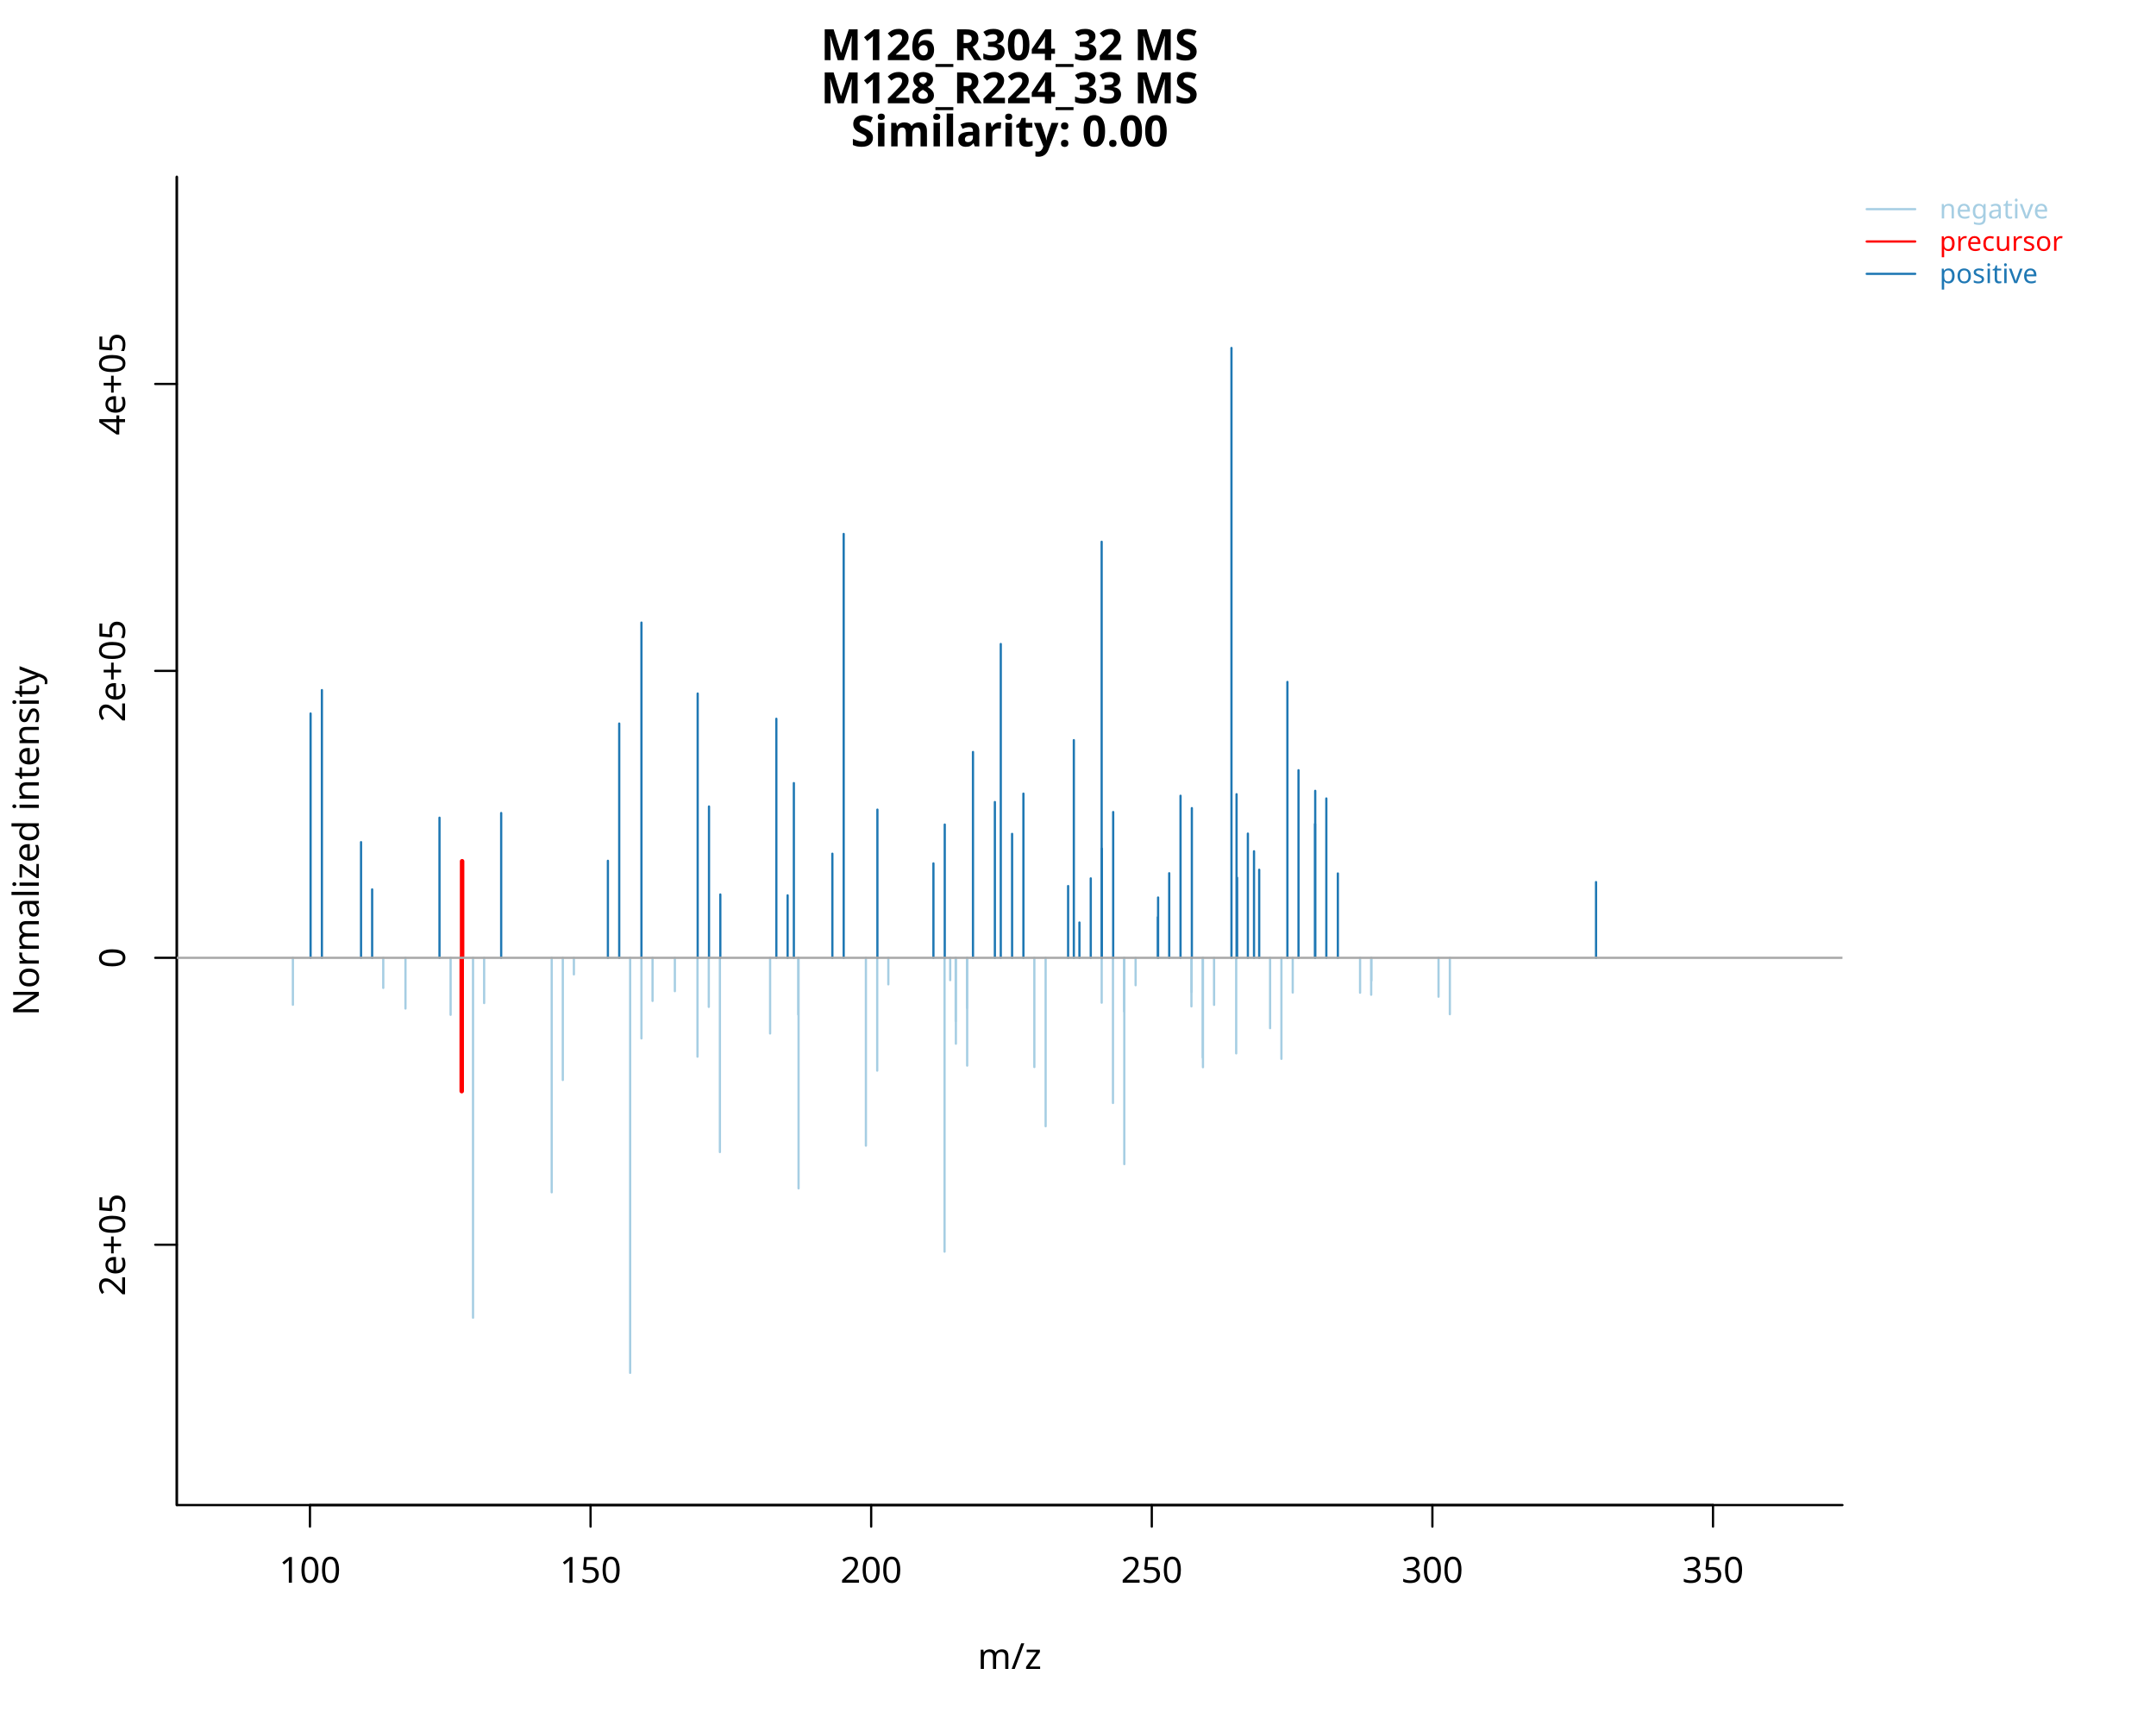
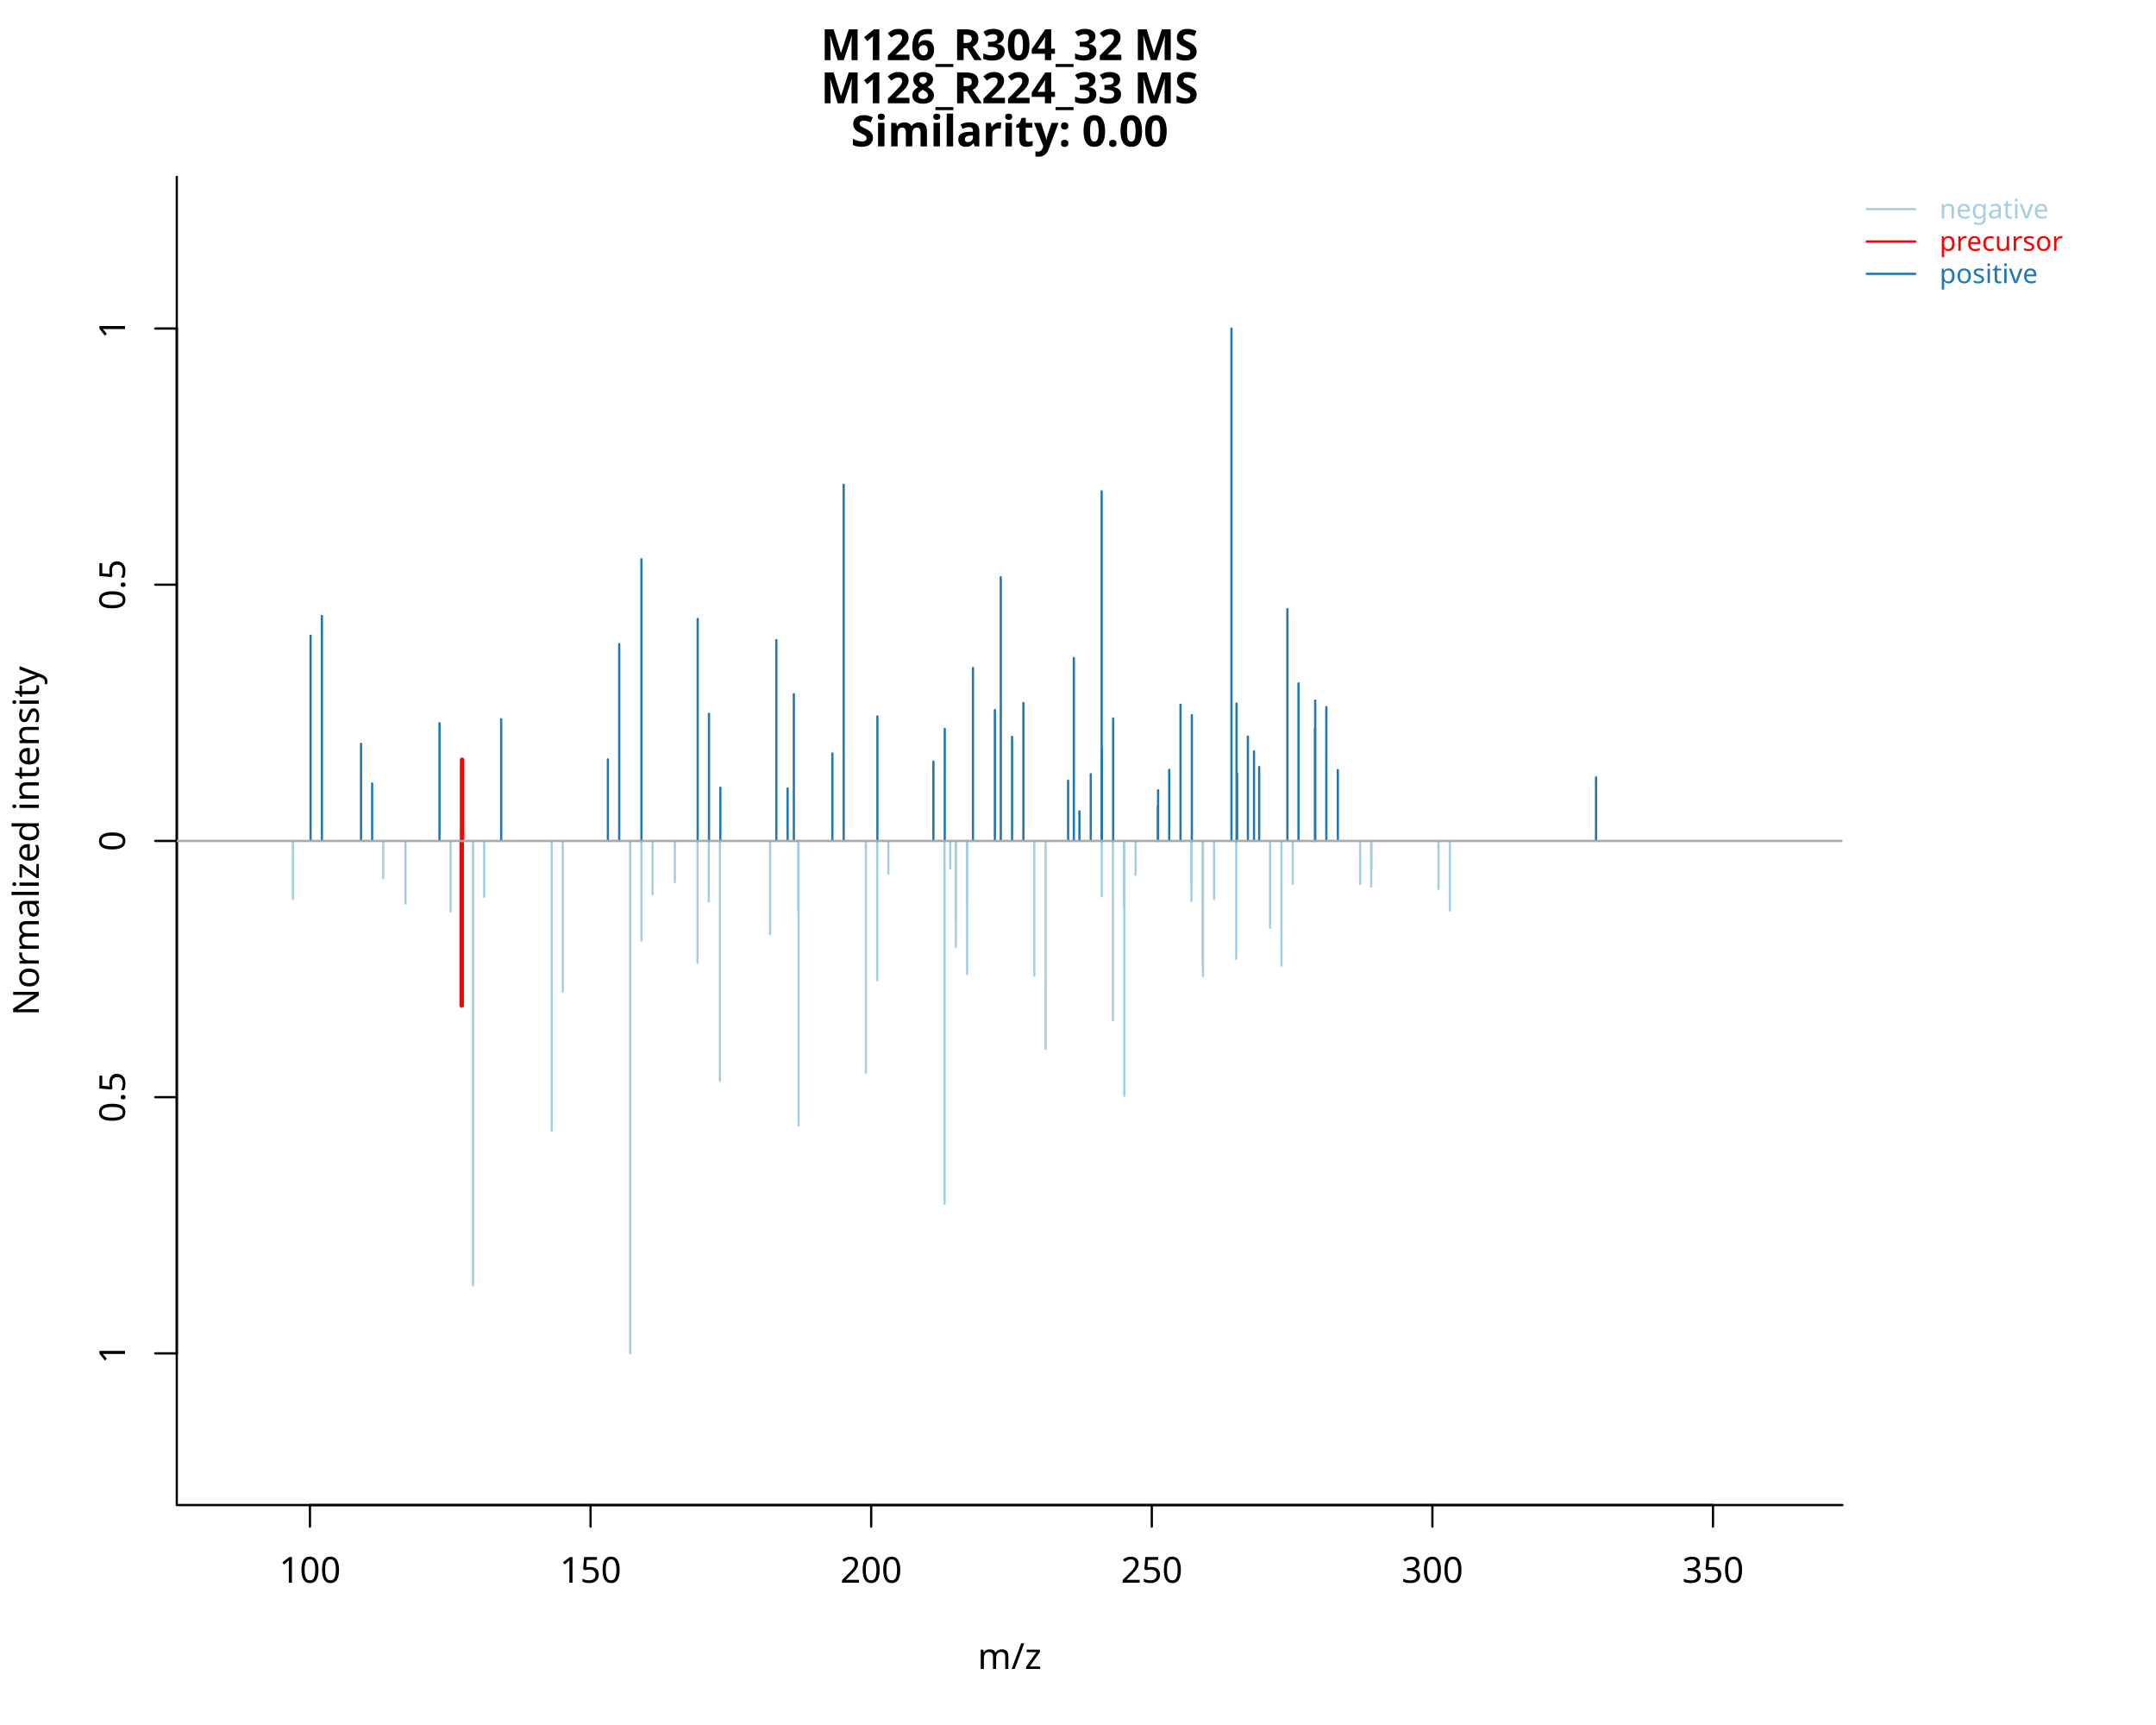
<svg xmlns="http://www.w3.org/2000/svg" class="svglite" data-engine-version="2.0" width="720.00pt" height="576.00pt" viewBox="0 0 720.00 576.00">
  <defs>
    <style type="text/css">
    .svglite line, .svglite polyline, .svglite polygon, .svglite path, .svglite rect, .svglite circle {
      fill: none;
      stroke: #000000;
      stroke-linecap: round;
      stroke-linejoin: round;
      stroke-miterlimit: 10.00;
    }
  </style>
  </defs>
  <rect width="100%" height="100%" style="stroke: none; fill: #FFFFFF;" />
  <defs>
    <clipPath id="cpMC4wMHw3MjAuMDB8MC4wMHw1NzYuMDA=">
      <rect x="0.00" y="0.00" width="720.00" height="576.00" />
    </clipPath>
  </defs>
  <g clip-path="url(#cpMC4wMHw3MjAuMDB8MC4wMHw1NzYuMDA=)">
    <line x1="103.51" y1="502.56" x2="572.06" y2="502.56" style="stroke-width: 0.75;" />
    <line x1="103.51" y1="502.56" x2="103.51" y2="509.76" style="stroke-width: 0.75;" />
    <line x1="197.22" y1="502.56" x2="197.22" y2="509.76" style="stroke-width: 0.75;" />
    <line x1="290.93" y1="502.56" x2="290.93" y2="509.76" style="stroke-width: 0.75;" />
    <line x1="384.64" y1="502.56" x2="384.64" y2="509.76" style="stroke-width: 0.75;" />
    <line x1="478.35" y1="502.56" x2="478.35" y2="509.76" style="stroke-width: 0.75;" />
    <line x1="572.06" y1="502.56" x2="572.06" y2="509.76" style="stroke-width: 0.75;" />
    <text x="103.51" y="528.48" text-anchor="middle" style="font-size: 12.00px; font-family: sans;" textLength="20.02px" lengthAdjust="spacingAndGlyphs">100</text>
    <text x="197.22" y="528.48" text-anchor="middle" style="font-size: 12.00px; font-family: sans;" textLength="20.02px" lengthAdjust="spacingAndGlyphs">150</text>
    <text x="290.93" y="528.48" text-anchor="middle" style="font-size: 12.00px; font-family: sans;" textLength="20.02px" lengthAdjust="spacingAndGlyphs">200</text>
    <text x="384.64" y="528.48" text-anchor="middle" style="font-size: 12.00px; font-family: sans;" textLength="20.02px" lengthAdjust="spacingAndGlyphs">250</text>
    <text x="478.35" y="528.48" text-anchor="middle" style="font-size: 12.00px; font-family: sans;" textLength="20.02px" lengthAdjust="spacingAndGlyphs">300</text>
    <text x="572.06" y="528.48" text-anchor="middle" style="font-size: 12.00px; font-family: sans;" textLength="20.02px" lengthAdjust="spacingAndGlyphs">350</text>
    <polyline points="59.04,59.04 59.04,502.56 615.29,502.56 " style="stroke-width: 0.75;" />
  </g>
  <defs>
    <clipPath id="cpMC4wMHw2NDUuNTN8MC4wMHw1NzYuMDA=">
      <rect x="0.00" y="0.00" width="645.53" height="576.00" />
    </clipPath>
  </defs>
  <g clip-path="url(#cpMC4wMHw2NDUuNTN8MC4wMHw1NzYuMDA=)">
    <text x="337.16" y="20.08" text-anchor="middle" style="font-size: 14.40px; font-weight: bold; font-family: sans;" textLength="128.11px" lengthAdjust="spacingAndGlyphs">M126_R304_32 MS</text>
    <text x="337.16" y="34.48" text-anchor="middle" style="font-size: 14.40px; font-weight: bold; font-family: sans;" textLength="128.11px" lengthAdjust="spacingAndGlyphs">M128_R224_33 MS</text>
    <text x="337.16" y="48.88" text-anchor="middle" style="font-size: 14.40px; font-weight: bold; font-family: sans;" textLength="94.44px" lengthAdjust="spacingAndGlyphs">Similarity: 0.00</text>
    <text x="337.16" y="557.28" text-anchor="middle" style="font-size: 12.00px; font-family: sans;" textLength="19.34px" lengthAdjust="spacingAndGlyphs">m/z</text>
    <text transform="translate(12.96,280.80) rotate(-90)" text-anchor="middle" style="font-size: 12.00px; font-family: sans;" textLength="108.06px" lengthAdjust="spacingAndGlyphs">Normalized intensity</text>
  </g>
  <defs>
    <clipPath id="cpNTkuMDR8NjE1LjI5fDU5LjA0fDUwMi41Ng==">
      <rect x="59.04" y="59.04" width="556.25" height="443.52" />
    </clipPath>
  </defs>
  <g clip-path="url(#cpNTkuMDR8NjE1LjI5fDU5LjA0fDUwMi41Ng==)">
-     <line x1="210.44" y1="319.83" x2="210.44" y2="458.42" style="stroke-width: 0.75; stroke: #A6CEE3;" />
-     <line x1="157.97" y1="319.83" x2="157.97" y2="439.99" style="stroke-width: 0.75; stroke: #A6CEE3;" />
-     <line x1="315.44" y1="319.83" x2="315.44" y2="417.94" style="stroke-width: 0.75; stroke: #A6CEE3;" />
-     <line x1="184.24" y1="319.83" x2="184.24" y2="398.13" style="stroke-width: 0.75; stroke: #A6CEE3;" />
-     <line x1="266.68" y1="319.83" x2="266.68" y2="396.81" style="stroke-width: 0.75; stroke: #A6CEE3;" />
-     <line x1="375.46" y1="319.83" x2="375.46" y2="388.72" style="stroke-width: 0.75; stroke: #A6CEE3;" />
-     <line x1="240.41" y1="319.83" x2="240.41" y2="384.69" style="stroke-width: 0.75; stroke: #A6CEE3;" />
-     <line x1="289.17" y1="319.83" x2="289.17" y2="382.55" style="stroke-width: 0.75; stroke: #A6CEE3;" />
-     <line x1="349.19" y1="319.83" x2="349.19" y2="376.07" style="stroke-width: 0.75; stroke: #A6CEE3;" />
-     <line x1="371.68" y1="319.83" x2="371.68" y2="368.30" style="stroke-width: 0.75; stroke: #A6CEE3;" />
-     <line x1="154.19" y1="319.83" x2="154.19" y2="364.35" style="stroke-width: 1.50; stroke: #FF0000;" />
-     <line x1="187.95" y1="319.83" x2="187.95" y2="360.62" style="stroke-width: 0.75; stroke: #A6CEE3;" />
-     <line x1="292.95" y1="319.83" x2="292.95" y2="357.50" style="stroke-width: 0.75; stroke: #A6CEE3;" />
-     <line x1="401.73" y1="319.83" x2="401.73" y2="356.35" style="stroke-width: 0.75; stroke: #A6CEE3;" />
-     <line x1="345.42" y1="319.83" x2="345.42" y2="356.29" style="stroke-width: 0.75; stroke: #A6CEE3;" />
-     <line x1="322.99" y1="319.83" x2="322.99" y2="355.82" style="stroke-width: 0.75; stroke: #A6CEE3;" />
-     <line x1="427.93" y1="319.83" x2="427.93" y2="353.56" style="stroke-width: 0.75; stroke: #A6CEE3;" />
-     <line x1="401.66" y1="319.83" x2="401.66" y2="353.12" style="stroke-width: 0.75; stroke: #A6CEE3;" />
-     <line x1="232.93" y1="319.83" x2="232.93" y2="352.83" style="stroke-width: 0.75; stroke: #A6CEE3;" />
-     <line x1="412.83" y1="319.83" x2="412.83" y2="351.73" style="stroke-width: 0.75; stroke: #A6CEE3;" />
-     <line x1="319.22" y1="319.83" x2="319.22" y2="348.50" style="stroke-width: 0.75; stroke: #A6CEE3;" />
-     <line x1="214.21" y1="319.83" x2="214.21" y2="346.74" style="stroke-width: 0.75; stroke: #A6CEE3;" />
-     <line x1="257.18" y1="319.83" x2="257.18" y2="345.09" style="stroke-width: 0.75; stroke: #A6CEE3;" />
-     <line x1="424.15" y1="319.83" x2="424.15" y2="343.32" style="stroke-width: 0.75; stroke: #A6CEE3;" />
-     <line x1="319.15" y1="319.83" x2="319.15" y2="340.99" style="stroke-width: 0.75; stroke: #A6CEE3;" />
-     <line x1="150.48" y1="319.83" x2="150.48" y2="338.85" style="stroke-width: 0.75; stroke: #A6CEE3;" />
-     <line x1="266.58" y1="319.83" x2="266.58" y2="338.74" style="stroke-width: 0.75; stroke: #A6CEE3;" />
-     <line x1="484.18" y1="319.83" x2="484.18" y2="338.66" style="stroke-width: 0.75; stroke: #A6CEE3;" />
-     <line x1="375.39" y1="319.83" x2="375.39" y2="337.70" style="stroke-width: 0.75; stroke: #A6CEE3;" />
-     <line x1="135.41" y1="319.83" x2="135.41" y2="336.76" style="stroke-width: 0.75; stroke: #A6CEE3;" />
-     <line x1="322.93" y1="319.83" x2="322.93" y2="336.56" style="stroke-width: 0.75; stroke: #A6CEE3;" />
-     <line x1="236.70" y1="319.83" x2="236.70" y2="336.21" style="stroke-width: 0.75; stroke: #A6CEE3;" />
-     <line x1="397.88" y1="319.83" x2="397.88" y2="336.04" style="stroke-width: 0.75; stroke: #A6CEE3;" />
-     <line x1="405.44" y1="319.83" x2="405.44" y2="335.54" style="stroke-width: 0.75; stroke: #A6CEE3;" />
-     <line x1="97.81" y1="319.83" x2="97.81" y2="335.50" style="stroke-width: 0.75; stroke: #A6CEE3;" />
-     <line x1="161.68" y1="319.83" x2="161.68" y2="334.93" style="stroke-width: 0.75; stroke: #A6CEE3;" />
-     <line x1="367.91" y1="319.83" x2="367.91" y2="334.81" style="stroke-width: 0.75; stroke: #A6CEE3;" />
-     <line x1="217.92" y1="319.83" x2="217.92" y2="334.22" style="stroke-width: 0.75; stroke: #A6CEE3;" />
-     <line x1="480.40" y1="319.83" x2="480.40" y2="332.81" style="stroke-width: 0.75; stroke: #A6CEE3;" />
-     <line x1="457.91" y1="319.83" x2="457.91" y2="332.16" style="stroke-width: 0.75; stroke: #A6CEE3;" />
-     <line x1="454.20" y1="319.83" x2="454.20" y2="331.48" style="stroke-width: 0.75; stroke: #A6CEE3;" />
-     <line x1="431.71" y1="319.83" x2="431.71" y2="331.42" style="stroke-width: 0.75; stroke: #A6CEE3;" />
-     <line x1="397.95" y1="319.83" x2="397.95" y2="331.24" style="stroke-width: 0.75; stroke: #A6CEE3;" />
-     <line x1="225.37" y1="319.83" x2="225.37" y2="330.96" style="stroke-width: 0.75; stroke: #A6CEE3;" />
-     <line x1="127.99" y1="319.83" x2="127.99" y2="329.87" style="stroke-width: 0.75; stroke: #A6CEE3;" />
-     <line x1="379.24" y1="319.83" x2="379.24" y2="328.98" style="stroke-width: 0.75; stroke: #A6CEE3;" />
-     <line x1="296.66" y1="319.83" x2="296.66" y2="328.69" style="stroke-width: 0.75; stroke: #A6CEE3;" />
-     <line x1="457.98" y1="319.83" x2="457.98" y2="327.42" style="stroke-width: 0.75; stroke: #A6CEE3;" />
-     <line x1="317.32" y1="319.83" x2="317.32" y2="327.28" style="stroke-width: 0.75; stroke: #A6CEE3;" />
-     <line x1="191.65" y1="319.83" x2="191.65" y2="325.36" style="stroke-width: 0.75; stroke: #A6CEE3;" />
-     <line x1="360.48" y1="319.83" x2="360.48" y2="308.04" style="stroke-width: 0.75; stroke: #1F78B4;" />
-     <line x1="386.68" y1="319.83" x2="386.68" y2="306.28" style="stroke-width: 0.75; stroke: #1F78B4;" />
-     <line x1="386.75" y1="319.83" x2="386.75" y2="299.69" style="stroke-width: 0.75; stroke: #1F78B4;" />
-     <line x1="263.03" y1="319.83" x2="263.03" y2="298.97" style="stroke-width: 0.75; stroke: #1F78B4;" />
-     <line x1="240.55" y1="319.83" x2="240.55" y2="298.68" style="stroke-width: 0.75; stroke: #1F78B4;" />
-     <line x1="124.28" y1="319.83" x2="124.28" y2="296.99" style="stroke-width: 0.75; stroke: #1F78B4;" />
-     <line x1="356.70" y1="319.83" x2="356.70" y2="295.86" style="stroke-width: 0.75; stroke: #1F78B4;" />
-     <line x1="533.00" y1="319.83" x2="533.00" y2="294.54" style="stroke-width: 0.75; stroke: #1F78B4;" />
-     <line x1="364.26" y1="319.83" x2="364.26" y2="293.30" style="stroke-width: 0.75; stroke: #1F78B4;" />
-     <line x1="413.13" y1="319.83" x2="413.13" y2="293.10" style="stroke-width: 0.75; stroke: #1F78B4;" />
-     <line x1="446.78" y1="319.83" x2="446.78" y2="291.66" style="stroke-width: 0.75; stroke: #1F78B4;" />
-     <line x1="390.46" y1="319.83" x2="390.46" y2="291.58" style="stroke-width: 0.75; stroke: #1F78B4;" />
-     <line x1="420.51" y1="319.83" x2="420.51" y2="290.42" style="stroke-width: 0.75; stroke: #1F78B4;" />
-     <line x1="311.72" y1="319.83" x2="311.72" y2="288.30" style="stroke-width: 0.75; stroke: #1F78B4;" />
-     <line x1="154.32" y1="319.83" x2="154.32" y2="287.58" style="stroke-width: 1.50; stroke: #FF0000;" />
-     <line x1="203.01" y1="319.83" x2="203.01" y2="287.43" style="stroke-width: 0.75; stroke: #1F78B4;" />
-     <line x1="277.97" y1="319.83" x2="277.97" y2="285.06" style="stroke-width: 0.75; stroke: #1F78B4;" />
-     <line x1="418.78" y1="319.83" x2="418.78" y2="284.25" style="stroke-width: 0.75; stroke: #1F78B4;" />
-     <line x1="367.97" y1="319.83" x2="367.97" y2="283.39" style="stroke-width: 0.75; stroke: #1F78B4;" />
-     <line x1="120.57" y1="319.83" x2="120.57" y2="281.20" style="stroke-width: 0.75; stroke: #1F78B4;" />
-     <line x1="337.99" y1="319.83" x2="337.99" y2="278.44" style="stroke-width: 0.75; stroke: #1F78B4;" />
-     <line x1="416.73" y1="319.83" x2="416.73" y2="278.35" style="stroke-width: 0.75; stroke: #1F78B4;" />
-     <line x1="315.50" y1="319.83" x2="315.50" y2="275.33" style="stroke-width: 0.75; stroke: #1F78B4;" />
-     <line x1="439.16" y1="319.83" x2="439.16" y2="275.15" style="stroke-width: 0.75; stroke: #1F78B4;" />
-     <line x1="146.77" y1="319.83" x2="146.77" y2="273.04" style="stroke-width: 0.75; stroke: #1F78B4;" />
-     <line x1="167.37" y1="319.83" x2="167.37" y2="271.48" style="stroke-width: 0.75; stroke: #1F78B4;" />
-     <line x1="371.75" y1="319.83" x2="371.75" y2="271.15" style="stroke-width: 0.75; stroke: #1F78B4;" />
-     <line x1="293.01" y1="319.83" x2="293.01" y2="270.34" style="stroke-width: 0.75; stroke: #1F78B4;" />
-     <line x1="398.02" y1="319.83" x2="398.02" y2="269.84" style="stroke-width: 0.75; stroke: #1F78B4;" />
-     <line x1="236.77" y1="319.83" x2="236.77" y2="269.30" style="stroke-width: 0.75; stroke: #1F78B4;" />
-     <line x1="332.24" y1="319.83" x2="332.24" y2="267.81" style="stroke-width: 0.75; stroke: #1F78B4;" />
-     <line x1="442.93" y1="319.83" x2="442.93" y2="266.62" style="stroke-width: 0.75; stroke: #1F78B4;" />
-     <line x1="394.24" y1="319.83" x2="394.24" y2="265.71" style="stroke-width: 0.75; stroke: #1F78B4;" />
-     <line x1="412.95" y1="319.83" x2="412.95" y2="265.20" style="stroke-width: 0.75; stroke: #1F78B4;" />
-     <line x1="341.77" y1="319.83" x2="341.77" y2="265.00" style="stroke-width: 0.75; stroke: #1F78B4;" />
-     <line x1="439.22" y1="319.83" x2="439.22" y2="264.07" style="stroke-width: 0.75; stroke: #1F78B4;" />
-     <line x1="265.11" y1="319.83" x2="265.11" y2="261.49" style="stroke-width: 0.75; stroke: #1F78B4;" />
-     <line x1="433.64" y1="319.83" x2="433.64" y2="257.19" style="stroke-width: 0.75; stroke: #1F78B4;" />
-     <line x1="324.93" y1="319.83" x2="324.93" y2="251.10" style="stroke-width: 0.75; stroke: #1F78B4;" />
-     <line x1="358.61" y1="319.83" x2="358.61" y2="247.14" style="stroke-width: 0.75; stroke: #1F78B4;" />
-     <line x1="206.79" y1="319.83" x2="206.79" y2="241.60" style="stroke-width: 0.75; stroke: #1F78B4;" />
-     <line x1="259.26" y1="319.83" x2="259.26" y2="240.01" style="stroke-width: 0.75; stroke: #1F78B4;" />
-     <line x1="103.72" y1="319.83" x2="103.72" y2="238.25" style="stroke-width: 0.75; stroke: #1F78B4;" />
-     <line x1="232.99" y1="319.83" x2="232.99" y2="231.58" style="stroke-width: 0.75; stroke: #1F78B4;" />
-     <line x1="107.50" y1="319.83" x2="107.50" y2="230.43" style="stroke-width: 0.75; stroke: #1F78B4;" />
-     <line x1="429.93" y1="319.83" x2="429.93" y2="227.71" style="stroke-width: 0.75; stroke: #1F78B4;" />
-     <line x1="334.21" y1="319.83" x2="334.21" y2="215.04" style="stroke-width: 0.75; stroke: #1F78B4;" />
-     <line x1="214.21" y1="319.83" x2="214.21" y2="207.89" style="stroke-width: 0.75; stroke: #1F78B4;" />
-     <line x1="367.90" y1="319.83" x2="367.90" y2="180.90" style="stroke-width: 0.75; stroke: #1F78B4;" />
-     <line x1="281.75" y1="319.83" x2="281.75" y2="178.29" style="stroke-width: 0.75; stroke: #1F78B4;" />
-     <line x1="411.25" y1="319.83" x2="411.25" y2="116.19" style="stroke-width: 0.75; stroke: #1F78B4;" />
+     <line x1="210.44" y1="280.80" x2="210.44" y2="451.91" style="stroke-width: 0.75; stroke: #A6CEE3;" />
+     <line x1="157.97" y1="280.80" x2="157.97" y2="429.16" style="stroke-width: 0.75; stroke: #A6CEE3;" />
+     <line x1="315.44" y1="280.80" x2="315.44" y2="401.94" style="stroke-width: 0.75; stroke: #A6CEE3;" />
+     <line x1="184.24" y1="280.80" x2="184.24" y2="377.47" style="stroke-width: 0.75; stroke: #A6CEE3;" />
+     <line x1="266.68" y1="280.80" x2="266.68" y2="375.85" style="stroke-width: 0.75; stroke: #A6CEE3;" />
+     <line x1="375.46" y1="280.80" x2="375.46" y2="365.86" style="stroke-width: 0.75; stroke: #A6CEE3;" />
+     <line x1="240.41" y1="280.80" x2="240.41" y2="360.89" style="stroke-width: 0.75; stroke: #A6CEE3;" />
+     <line x1="289.17" y1="280.80" x2="289.17" y2="358.24" style="stroke-width: 0.75; stroke: #A6CEE3;" />
+     <line x1="349.19" y1="280.80" x2="349.19" y2="350.24" style="stroke-width: 0.75; stroke: #A6CEE3;" />
+     <line x1="371.68" y1="280.80" x2="371.68" y2="340.65" style="stroke-width: 0.75; stroke: #A6CEE3;" />
+     <line x1="154.19" y1="280.80" x2="154.19" y2="335.77" style="stroke-width: 1.50; stroke: #FF0000;" />
+     <line x1="187.95" y1="280.80" x2="187.95" y2="331.16" style="stroke-width: 0.75; stroke: #A6CEE3;" />
+     <line x1="292.95" y1="280.80" x2="292.95" y2="327.31" style="stroke-width: 0.75; stroke: #A6CEE3;" />
+     <line x1="401.73" y1="280.80" x2="401.73" y2="325.89" style="stroke-width: 0.75; stroke: #A6CEE3;" />
+     <line x1="345.42" y1="280.80" x2="345.42" y2="325.82" style="stroke-width: 0.75; stroke: #A6CEE3;" />
+     <line x1="322.99" y1="280.80" x2="322.99" y2="325.24" style="stroke-width: 0.75; stroke: #A6CEE3;" />
+     <line x1="427.93" y1="280.80" x2="427.93" y2="322.45" style="stroke-width: 0.75; stroke: #A6CEE3;" />
+     <line x1="401.66" y1="280.80" x2="401.66" y2="321.91" style="stroke-width: 0.75; stroke: #A6CEE3;" />
+     <line x1="232.93" y1="280.80" x2="232.93" y2="321.55" style="stroke-width: 0.75; stroke: #A6CEE3;" />
+     <line x1="412.83" y1="280.80" x2="412.83" y2="320.19" style="stroke-width: 0.75; stroke: #A6CEE3;" />
+     <line x1="319.22" y1="280.80" x2="319.22" y2="316.20" style="stroke-width: 0.75; stroke: #A6CEE3;" />
+     <line x1="214.21" y1="280.80" x2="214.21" y2="314.03" style="stroke-width: 0.75; stroke: #A6CEE3;" />
+     <line x1="257.18" y1="280.80" x2="257.18" y2="311.99" style="stroke-width: 0.75; stroke: #A6CEE3;" />
+     <line x1="424.15" y1="280.80" x2="424.15" y2="309.81" style="stroke-width: 0.75; stroke: #A6CEE3;" />
+     <line x1="319.15" y1="280.80" x2="319.15" y2="306.93" style="stroke-width: 0.75; stroke: #A6CEE3;" />
+     <line x1="150.48" y1="280.80" x2="150.48" y2="304.28" style="stroke-width: 0.75; stroke: #A6CEE3;" />
+     <line x1="266.58" y1="280.80" x2="266.58" y2="304.15" style="stroke-width: 0.75; stroke: #A6CEE3;" />
+     <line x1="484.18" y1="280.80" x2="484.18" y2="304.05" style="stroke-width: 0.75; stroke: #A6CEE3;" />
+     <line x1="375.39" y1="280.80" x2="375.39" y2="302.87" style="stroke-width: 0.75; stroke: #A6CEE3;" />
+     <line x1="135.41" y1="280.80" x2="135.41" y2="301.71" style="stroke-width: 0.75; stroke: #A6CEE3;" />
+     <line x1="322.93" y1="280.80" x2="322.93" y2="301.46" style="stroke-width: 0.75; stroke: #A6CEE3;" />
+     <line x1="236.70" y1="280.80" x2="236.70" y2="301.02" style="stroke-width: 0.75; stroke: #A6CEE3;" />
+     <line x1="397.88" y1="280.80" x2="397.88" y2="300.82" style="stroke-width: 0.75; stroke: #A6CEE3;" />
+     <line x1="405.44" y1="280.80" x2="405.44" y2="300.20" style="stroke-width: 0.75; stroke: #A6CEE3;" />
+     <line x1="97.81" y1="280.80" x2="97.81" y2="300.15" style="stroke-width: 0.75; stroke: #A6CEE3;" />
+     <line x1="161.68" y1="280.80" x2="161.68" y2="299.45" style="stroke-width: 0.75; stroke: #A6CEE3;" />
+     <line x1="367.91" y1="280.80" x2="367.91" y2="299.30" style="stroke-width: 0.75; stroke: #A6CEE3;" />
+     <line x1="217.92" y1="280.80" x2="217.92" y2="298.57" style="stroke-width: 0.75; stroke: #A6CEE3;" />
+     <line x1="480.40" y1="280.80" x2="480.40" y2="296.83" style="stroke-width: 0.75; stroke: #A6CEE3;" />
+     <line x1="457.91" y1="280.80" x2="457.91" y2="296.03" style="stroke-width: 0.75; stroke: #A6CEE3;" />
+     <line x1="454.20" y1="280.80" x2="454.20" y2="295.19" style="stroke-width: 0.75; stroke: #A6CEE3;" />
+     <line x1="431.71" y1="280.80" x2="431.71" y2="295.12" style="stroke-width: 0.75; stroke: #A6CEE3;" />
+     <line x1="397.95" y1="280.80" x2="397.95" y2="294.89" style="stroke-width: 0.75; stroke: #A6CEE3;" />
+     <line x1="225.37" y1="280.80" x2="225.37" y2="294.54" style="stroke-width: 0.75; stroke: #A6CEE3;" />
+     <line x1="127.99" y1="280.80" x2="127.99" y2="293.20" style="stroke-width: 0.75; stroke: #A6CEE3;" />
+     <line x1="379.24" y1="280.80" x2="379.24" y2="292.10" style="stroke-width: 0.75; stroke: #A6CEE3;" />
+     <line x1="296.66" y1="280.80" x2="296.66" y2="291.74" style="stroke-width: 0.75; stroke: #A6CEE3;" />
+     <line x1="457.98" y1="280.80" x2="457.98" y2="290.18" style="stroke-width: 0.75; stroke: #A6CEE3;" />
+     <line x1="317.32" y1="280.80" x2="317.32" y2="290.00" style="stroke-width: 0.75; stroke: #A6CEE3;" />
+     <line x1="360.48" y1="280.80" x2="360.48" y2="270.90" style="stroke-width: 0.75; stroke: #1F78B4;" />
+     <line x1="386.68" y1="280.80" x2="386.68" y2="269.42" style="stroke-width: 0.75; stroke: #1F78B4;" />
+     <line x1="386.75" y1="280.80" x2="386.75" y2="263.88" style="stroke-width: 0.75; stroke: #1F78B4;" />
+     <line x1="263.03" y1="280.80" x2="263.03" y2="263.27" style="stroke-width: 0.75; stroke: #1F78B4;" />
+     <line x1="240.55" y1="280.80" x2="240.55" y2="263.03" style="stroke-width: 0.75; stroke: #1F78B4;" />
+     <line x1="124.28" y1="280.80" x2="124.28" y2="261.61" style="stroke-width: 0.75; stroke: #1F78B4;" />
+     <line x1="356.70" y1="280.80" x2="356.70" y2="260.66" style="stroke-width: 0.75; stroke: #1F78B4;" />
+     <line x1="533.00" y1="280.80" x2="533.00" y2="259.55" style="stroke-width: 0.75; stroke: #1F78B4;" />
+     <line x1="364.26" y1="280.80" x2="364.26" y2="258.51" style="stroke-width: 0.75; stroke: #1F78B4;" />
+     <line x1="413.13" y1="280.80" x2="413.13" y2="258.34" style="stroke-width: 0.75; stroke: #1F78B4;" />
+     <line x1="446.78" y1="280.80" x2="446.78" y2="257.13" style="stroke-width: 0.75; stroke: #1F78B4;" />
+     <line x1="390.46" y1="280.80" x2="390.46" y2="257.06" style="stroke-width: 0.75; stroke: #1F78B4;" />
+     <line x1="420.51" y1="280.80" x2="420.51" y2="256.09" style="stroke-width: 0.75; stroke: #1F78B4;" />
+     <line x1="311.72" y1="280.80" x2="311.72" y2="254.30" style="stroke-width: 0.75; stroke: #1F78B4;" />
+     <line x1="154.32" y1="280.80" x2="154.32" y2="253.71" style="stroke-width: 1.50; stroke: #FF0000;" />
+     <line x1="203.01" y1="280.80" x2="203.01" y2="253.58" style="stroke-width: 0.75; stroke: #1F78B4;" />
+     <line x1="277.97" y1="280.80" x2="277.97" y2="251.58" style="stroke-width: 0.75; stroke: #1F78B4;" />
+     <line x1="418.78" y1="280.80" x2="418.78" y2="250.90" style="stroke-width: 0.75; stroke: #1F78B4;" />
+     <line x1="367.97" y1="280.80" x2="367.97" y2="250.18" style="stroke-width: 0.75; stroke: #1F78B4;" />
+     <line x1="120.57" y1="280.80" x2="120.57" y2="248.34" style="stroke-width: 0.75; stroke: #1F78B4;" />
+     <line x1="337.99" y1="280.80" x2="337.99" y2="246.02" style="stroke-width: 0.75; stroke: #1F78B4;" />
+     <line x1="416.73" y1="280.80" x2="416.73" y2="245.95" style="stroke-width: 0.75; stroke: #1F78B4;" />
+     <line x1="315.50" y1="280.80" x2="315.50" y2="243.41" style="stroke-width: 0.75; stroke: #1F78B4;" />
+     <line x1="439.16" y1="280.80" x2="439.16" y2="243.26" style="stroke-width: 0.75; stroke: #1F78B4;" />
+     <line x1="146.77" y1="280.80" x2="146.77" y2="241.48" style="stroke-width: 0.75; stroke: #1F78B4;" />
+     <line x1="167.37" y1="280.80" x2="167.37" y2="240.17" style="stroke-width: 0.75; stroke: #1F78B4;" />
+     <line x1="371.75" y1="280.80" x2="371.75" y2="239.89" style="stroke-width: 0.75; stroke: #1F78B4;" />
+     <line x1="293.01" y1="280.80" x2="293.01" y2="239.22" style="stroke-width: 0.75; stroke: #1F78B4;" />
+     <line x1="398.02" y1="280.80" x2="398.02" y2="238.79" style="stroke-width: 0.75; stroke: #1F78B4;" />
+     <line x1="236.77" y1="280.80" x2="236.77" y2="238.34" style="stroke-width: 0.75; stroke: #1F78B4;" />
+     <line x1="332.24" y1="280.80" x2="332.24" y2="237.09" style="stroke-width: 0.75; stroke: #1F78B4;" />
+     <line x1="442.93" y1="280.80" x2="442.93" y2="236.09" style="stroke-width: 0.75; stroke: #1F78B4;" />
+     <line x1="394.24" y1="280.80" x2="394.24" y2="235.33" style="stroke-width: 0.75; stroke: #1F78B4;" />
+     <line x1="412.95" y1="280.80" x2="412.95" y2="234.90" style="stroke-width: 0.75; stroke: #1F78B4;" />
+     <line x1="341.77" y1="280.80" x2="341.77" y2="234.73" style="stroke-width: 0.75; stroke: #1F78B4;" />
+     <line x1="439.22" y1="280.80" x2="439.22" y2="233.95" style="stroke-width: 0.75; stroke: #1F78B4;" />
+     <line x1="265.11" y1="280.80" x2="265.11" y2="231.78" style="stroke-width: 0.75; stroke: #1F78B4;" />
+     <line x1="433.64" y1="280.80" x2="433.64" y2="228.17" style="stroke-width: 0.75; stroke: #1F78B4;" />
+     <line x1="324.93" y1="280.80" x2="324.93" y2="223.05" style="stroke-width: 0.75; stroke: #1F78B4;" />
+     <line x1="358.61" y1="280.80" x2="358.61" y2="219.72" style="stroke-width: 0.75; stroke: #1F78B4;" />
+     <line x1="206.79" y1="280.80" x2="206.79" y2="215.07" style="stroke-width: 0.75; stroke: #1F78B4;" />
+     <line x1="259.26" y1="280.80" x2="259.26" y2="213.73" style="stroke-width: 0.75; stroke: #1F78B4;" />
+     <line x1="103.72" y1="280.80" x2="103.72" y2="212.25" style="stroke-width: 0.75; stroke: #1F78B4;" />
+     <line x1="232.99" y1="280.80" x2="232.99" y2="206.65" style="stroke-width: 0.75; stroke: #1F78B4;" />
+     <line x1="107.50" y1="280.80" x2="107.50" y2="205.68" style="stroke-width: 0.75; stroke: #1F78B4;" />
+     <line x1="429.93" y1="280.80" x2="429.93" y2="203.39" style="stroke-width: 0.75; stroke: #1F78B4;" />
+     <line x1="334.21" y1="280.80" x2="334.21" y2="192.75" style="stroke-width: 0.75; stroke: #1F78B4;" />
+     <line x1="214.21" y1="280.80" x2="214.21" y2="186.74" style="stroke-width: 0.75; stroke: #1F78B4;" />
+     <line x1="367.90" y1="280.80" x2="367.90" y2="164.06" style="stroke-width: 0.75; stroke: #1F78B4;" />
+     <line x1="281.75" y1="280.80" x2="281.75" y2="161.87" style="stroke-width: 0.75; stroke: #1F78B4;" />
+     <line x1="411.25" y1="280.80" x2="411.25" y2="109.69" style="stroke-width: 0.75; stroke: #1F78B4;" />
  </g>
  <g clip-path="url(#cpMC4wMHw3MjAuMDB8MC4wMHw1NzYuMDA=)">
-     <line x1="59.04" y1="502.56" x2="59.04" y2="59.04" style="stroke-width: 0.75;" />
-     <line x1="59.04" y1="415.63" x2="51.84" y2="415.63" style="stroke-width: 0.75;" />
-     <line x1="59.04" y1="319.83" x2="51.84" y2="319.83" style="stroke-width: 0.75;" />
-     <line x1="59.04" y1="224.02" x2="51.84" y2="224.02" style="stroke-width: 0.75;" />
-     <line x1="59.04" y1="128.21" x2="51.84" y2="128.21" style="stroke-width: 0.75;" />
-     <text transform="translate(41.76,415.63) rotate(-90)" text-anchor="middle" style="font-size: 12.00px; font-family: sans;" textLength="33.71px" lengthAdjust="spacingAndGlyphs">2e+05</text>
-     <text transform="translate(41.76,319.83) rotate(-90)" text-anchor="middle" style="font-size: 12.00px; font-family: sans;" textLength="6.67px" lengthAdjust="spacingAndGlyphs">0</text>
-     <text transform="translate(41.76,224.02) rotate(-90)" text-anchor="middle" style="font-size: 12.00px; font-family: sans;" textLength="33.71px" lengthAdjust="spacingAndGlyphs">2e+05</text>
-     <text transform="translate(41.76,128.21) rotate(-90)" text-anchor="middle" style="font-size: 12.00px; font-family: sans;" textLength="33.71px" lengthAdjust="spacingAndGlyphs">4e+05</text>
+     <line x1="59.04" y1="451.91" x2="59.04" y2="109.69" style="stroke-width: 0.75;" />
+     <line x1="59.04" y1="451.91" x2="51.84" y2="451.91" style="stroke-width: 0.75;" />
+     <line x1="59.04" y1="366.36" x2="51.84" y2="366.36" style="stroke-width: 0.75;" />
+     <line x1="59.04" y1="280.80" x2="51.84" y2="280.80" style="stroke-width: 0.75;" />
+     <line x1="59.04" y1="195.24" x2="51.84" y2="195.24" style="stroke-width: 0.75;" />
+     <line x1="59.04" y1="109.69" x2="51.84" y2="109.69" style="stroke-width: 0.75;" />
+     <text transform="translate(41.76,451.91) rotate(-90)" text-anchor="middle" style="font-size: 12.00px; font-family: sans;" textLength="6.67px" lengthAdjust="spacingAndGlyphs">1</text>
+     <text transform="translate(41.76,366.36) rotate(-90)" text-anchor="middle" style="font-size: 12.00px; font-family: sans;" textLength="16.68px" lengthAdjust="spacingAndGlyphs">0.5</text>
+     <text transform="translate(41.76,280.80) rotate(-90)" text-anchor="middle" style="font-size: 12.00px; font-family: sans;" textLength="6.67px" lengthAdjust="spacingAndGlyphs">0</text>
+     <text transform="translate(41.76,195.24) rotate(-90)" text-anchor="middle" style="font-size: 12.00px; font-family: sans;" textLength="16.68px" lengthAdjust="spacingAndGlyphs">0.5</text>
+     <text transform="translate(41.76,109.69) rotate(-90)" text-anchor="middle" style="font-size: 12.00px; font-family: sans;" textLength="6.67px" lengthAdjust="spacingAndGlyphs">1</text>
  </g>
  <g clip-path="url(#cpNTkuMDR8NjE1LjI5fDU5LjA0fDUwMi41Ng==)">
-     <line x1="59.04" y1="319.83" x2="615.29" y2="319.83" style="stroke-width: 0.75; stroke: #A9A9A9;" />
+     <line x1="59.04" y1="280.80" x2="615.29" y2="280.80" style="stroke-width: 0.75; stroke: #A9A9A9;" />
  </g>
  <g clip-path="url(#cpMC4wMHw3MjAuMDB8MC4wMHw1NzYuMDA=)">
    <line x1="623.39" y1="69.84" x2="639.59" y2="69.84" style="stroke-width: 0.75; stroke: #A6CEE3;" />
    <line x1="623.39" y1="80.64" x2="639.59" y2="80.64" style="stroke-width: 0.75; stroke: #FF0000;" />
    <line x1="623.39" y1="91.44" x2="639.59" y2="91.44" style="stroke-width: 0.75; stroke: #1F78B4;" />
    <text x="647.69" y="72.94" style="font-size: 9.00px; fill: #A6CEE3; font-family: sans;" textLength="34.03px" lengthAdjust="spacingAndGlyphs">negative</text>
    <text x="647.69" y="83.74" style="font-size: 9.00px; fill: #FF0000; font-family: sans;" textLength="38.02px" lengthAdjust="spacingAndGlyphs">precursor</text>
    <text x="647.69" y="94.54" style="font-size: 9.00px; fill: #1F78B4; font-family: sans;" textLength="30.52px" lengthAdjust="spacingAndGlyphs">positive</text>
  </g>
</svg>
